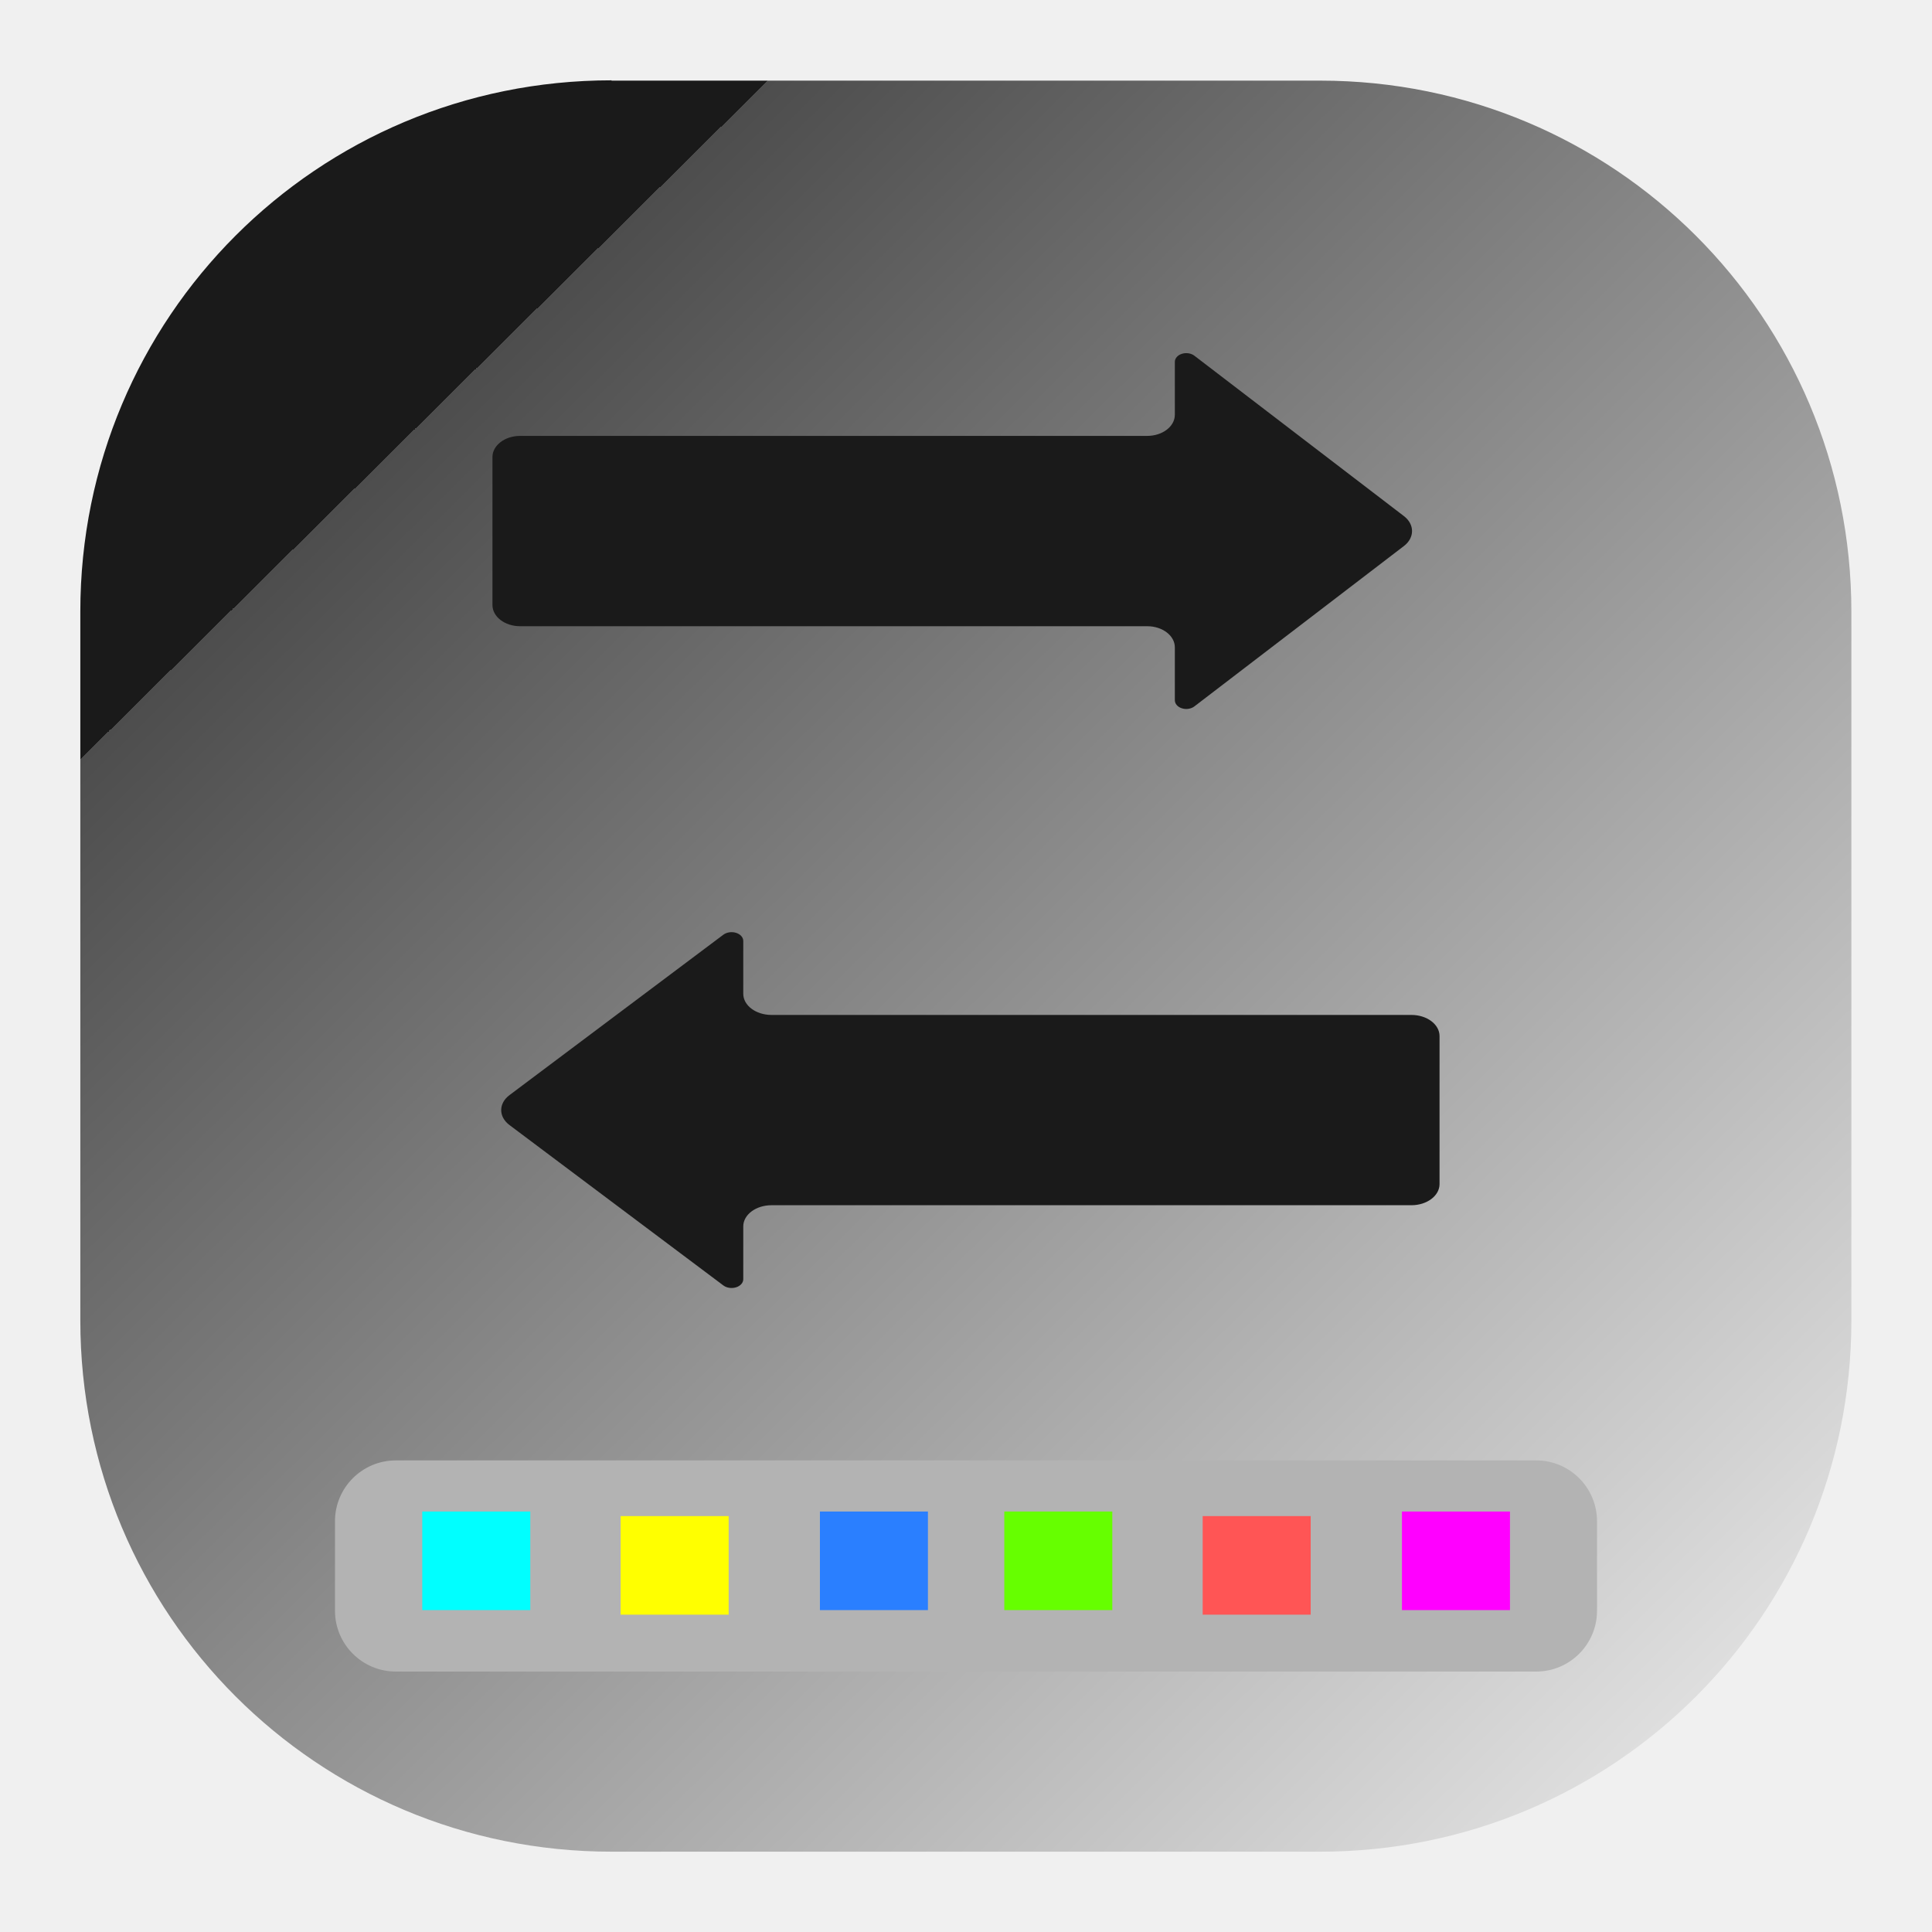
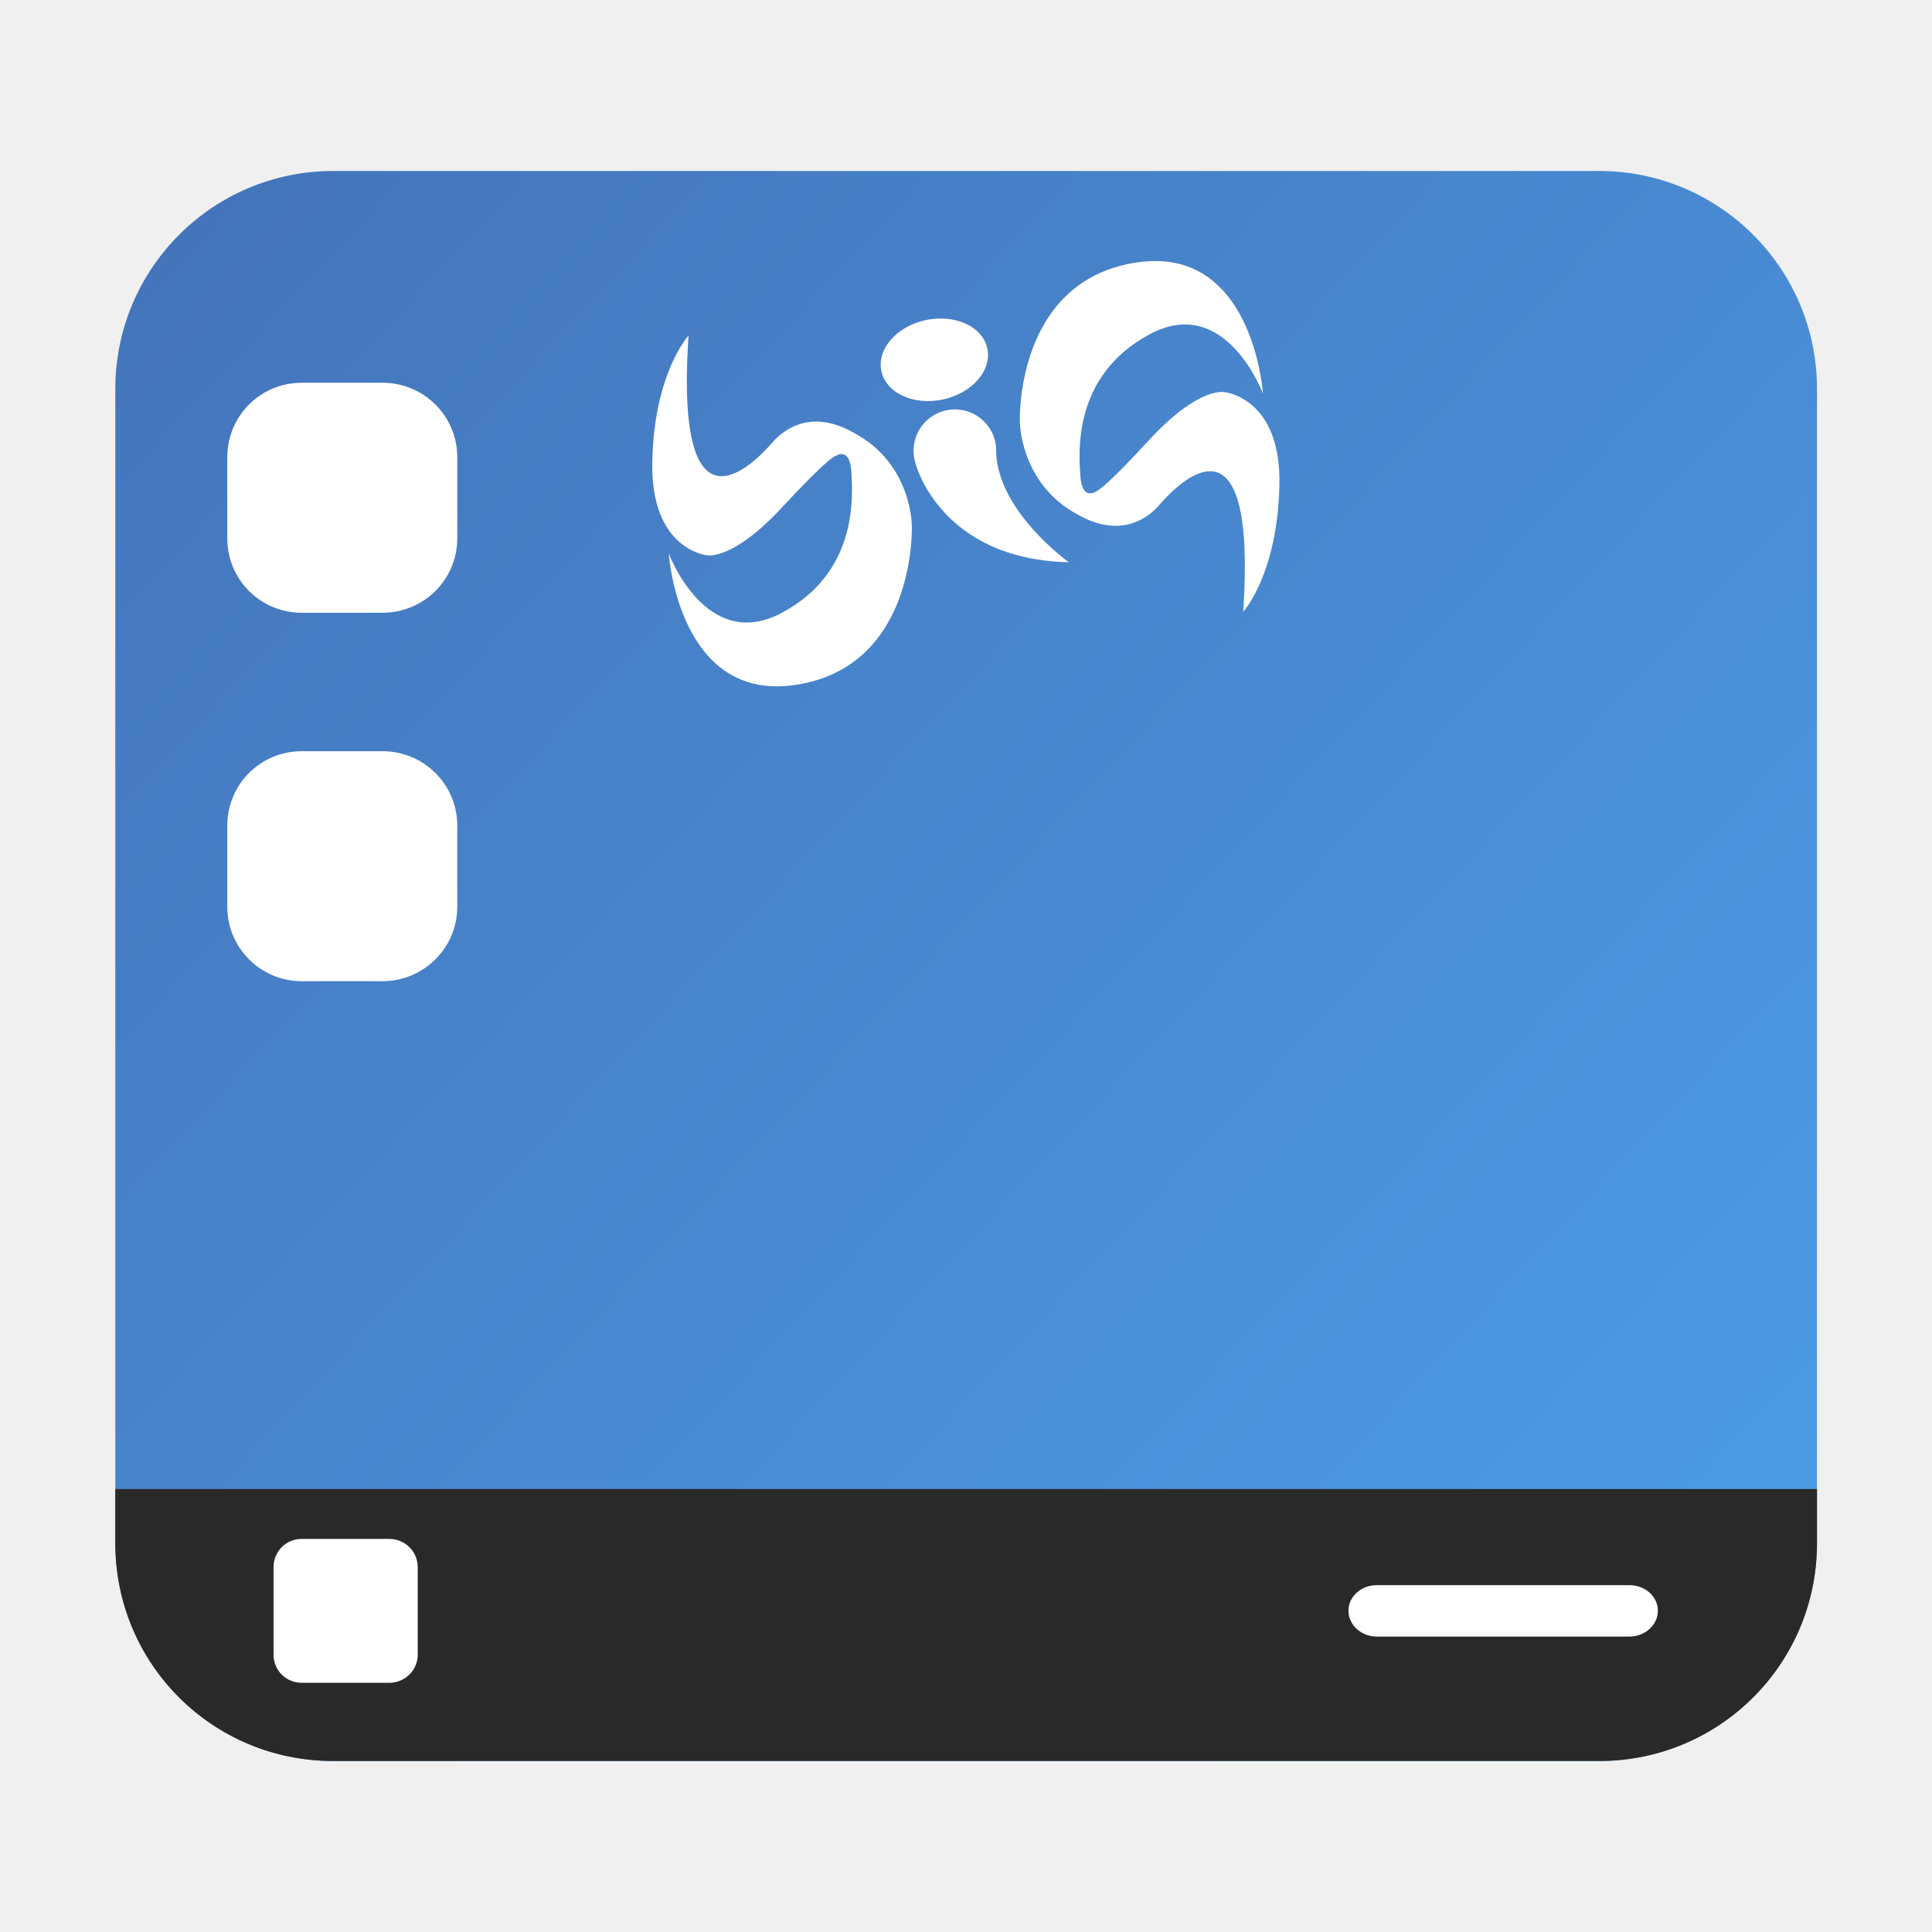
<svg xmlns="http://www.w3.org/2000/svg" xmlns:xlink="http://www.w3.org/1999/xlink" width="24" height="24" viewBox="0 0 6.35 6.35" version="1.1" id="svg1899" xml:space="preserve">
  <defs id="defs1896">
+     <linearGradient id="linearGradient24">
+       <stop style="stop-color:#4474ba;stop-opacity:1;" offset="0" id="stop25" />
+       <stop style="stop-color:#4d9ee8;stop-opacity:1;" offset="1" id="stop26" />
+     </linearGradient>
    <style id="style125">.cls-1{fill:#2b91c9;}.cls-2{fill:#02679a;}.cls-3{fill:#fff;stroke:#231f20;}.cls-3,.cls-5{stroke-miterlimit:10;}.cls-4{font-size:37.88px;font-family:Lato-Bold, Lato;font-weight:700;}.cls-4,.cls-6{fill:#002b44;}.cls-5{fill:none;stroke:#002b44;stroke-width:6px;}</style>
    <style id="style2805">.cls-1{fill:#069;}.cls-2{fill:#2991c9;}.cls-3{fill:#fff;}.cls-4{fill:#002a44;}.cls-5{fill:#3380cc;}.cls-6{fill:#cc5e55;}</style>
-     <linearGradient id="linearGradient13">
-       <stop style="stop-color:#f9f9f9;stop-opacity:1" offset="0" id="stop13" />
-       <stop style="stop-color:#4d4d4d;stop-opacity:1" offset="1" id="stop15" />
-       <stop style="stop-color:#1a1a1a;stop-opacity:1" offset="1" id="stop14" />
-     </linearGradient>
-     <linearGradient xlink:href="#linearGradient13" id="linearGradient14" x1="18" y1="18" x2="4.02" y2="3.841" gradientUnits="userSpaceOnUse" gradientTransform="scale(0.3527778)" />
    <clipPath id="59b66204e4">
      <path d="M 49.289 34.461 L 174.203 34.461 L 174.203 97.711 L 49.289 97.711 Z M 49.289 34.461 " clip-rule="nonzero" id="path1-2" />
    </clipPath>
    <clipPath id="b08e5ca2ed">
      <path d="M 172.938 63.438 L 144.508 35.004 C 144.062 34.559 143.395 34.426 142.816 34.668 C 142.234 34.906 141.859 35.473 141.859 36.102 L 141.859 45.473 C 141.859 47.543 140.18 49.219 138.109 49.219 L 53.039 49.219 C 50.969 49.219 49.289 50.898 49.289 52.969 L 49.289 79.203 C 49.289 81.273 50.969 82.953 53.039 82.953 L 138.109 82.953 C 140.18 82.953 141.859 84.629 141.859 86.699 L 141.859 96.07 C 141.859 96.699 142.234 97.266 142.816 97.504 C 143.395 97.746 144.062 97.613 144.508 97.168 L 172.938 68.734 C 174.402 67.273 174.402 64.898 172.938 63.438 Z M 172.938 63.438 " clip-rule="nonzero" id="path2" />
    </clipPath>
    <clipPath id="11fe1750aa">
      <path d="M 0.289 0.461 L 125.203 0.461 L 125.203 63.711 L 0.289 63.711 Z M 0.289 0.461 " clip-rule="nonzero" id="path3" />
    </clipPath>
    <clipPath id="9a412175d5">
      <path d="M 123.938 29.438 L 95.508 1.004 C 95.062 0.559 94.395 0.426 93.816 0.668 C 93.234 0.906 92.859 1.473 92.859 2.102 L 92.859 11.473 C 92.859 13.543 91.18 15.219 89.109 15.219 L 4.039 15.219 C 1.969 15.219 0.289 16.898 0.289 18.969 L 0.289 45.203 C 0.289 47.273 1.969 48.953 4.039 48.953 L 89.109 48.953 C 91.18 48.953 92.859 50.629 92.859 52.699 L 92.859 62.07 C 92.859 62.699 93.234 63.266 93.816 63.504 C 94.395 63.746 95.062 63.613 95.508 63.168 L 123.938 34.734 C 125.402 33.273 125.402 30.898 123.938 29.438 Z M 123.938 29.438 " clip-rule="nonzero" id="path4" />
    </clipPath>
    <clipPath id="ae5fa02500">
      <rect x="0" width="126" y="0" height="64" id="rect4" />
    </clipPath>
    <clipPath id="0979d4186c">
      <path d="M 50.672 137.098 L 175.586 137.098 L 175.586 200.344 L 50.672 200.344 Z M 50.672 137.098 " clip-rule="nonzero" id="path5" />
    </clipPath>
    <clipPath id="471064a53d">
      <path d="M 51.938 171.371 L 80.371 199.801 C 80.812 200.246 81.48 200.379 82.062 200.137 C 82.641 199.898 83.02 199.332 83.02 198.703 L 83.02 189.336 C 83.02 187.266 84.699 185.586 86.766 185.586 L 171.84 185.586 C 173.91 185.586 175.586 183.906 175.586 181.84 L 175.586 155.602 C 175.586 153.531 173.91 151.855 171.84 151.855 L 86.766 151.855 C 84.699 151.855 83.02 150.176 83.02 148.105 L 83.02 138.734 C 83.02 138.109 82.641 137.543 82.062 137.301 C 81.48 137.062 80.812 137.195 80.371 137.637 L 51.938 166.07 C 50.473 167.535 50.473 169.906 51.938 171.371 Z M 51.938 171.371 " clip-rule="nonzero" id="path6" />
    </clipPath>
    <clipPath id="fb06b51b81">
      <path d="M 0.672 0.098 L 125.586 0.098 L 125.586 63.344 L 0.672 63.344 Z M 0.672 0.098 " clip-rule="nonzero" id="path7" />
    </clipPath>
    <clipPath id="fc982a3943">
      <path d="M 1.938 34.371 L 30.371 62.801 C 30.812 63.246 31.48 63.379 32.062 63.137 C 32.641 62.898 33.02 62.332 33.02 61.703 L 33.02 52.336 C 33.02 50.266 34.699 48.586 36.766 48.586 L 121.84 48.586 C 123.91 48.586 125.586 46.906 125.586 44.84 L 125.586 18.602 C 125.586 16.531 123.91 14.855 121.84 14.855 L 36.766 14.855 C 34.699 14.855 33.02 13.176 33.02 11.105 L 33.02 1.734 C 33.02 1.109 32.641 0.543 32.062 0.301 C 31.48 0.062 30.812 0.195 30.371 0.637 L 1.938 29.07 C 0.473 30.535 0.473 32.906 1.938 34.371 Z M 1.938 34.371 " clip-rule="nonzero" id="path8" />
    </clipPath>
    <clipPath id="1ca1c229da">
      <rect x="0" width="126" y="0" height="64" id="rect8" />
    </clipPath>
+     <linearGradient id="a" x1=".05" x2="1" y2="1" gradientTransform="matrix(22 0 0 22 -56.75 -22.125)" gradientUnits="userSpaceOnUse">
+       <stop offset="0.205" stop-color="#7e0000" style="stop-color:#4474ba;stop-opacity:1;" id="stop1" />
+       <stop offset="0.205" stop-color="#ae0003" style="stop-color:#2f2f2f;stop-opacity:1;" id="stop2" />
+       <stop offset="1" stop-color="#7e0002" style="stop-color:#131313;stop-opacity:1;" id="stop3" />
+     </linearGradient>
+     <linearGradient id="c" x1="123.3" x2="8.261" y1="120.17" y2="13.466" gradientTransform="translate(53.824 2.949)scale(.18333)" gradientUnits="userSpaceOnUse">
+       <stop offset="0" stop-color="#0257a9" id="stop4" />
+       <stop offset="1" stop-color="#4c92d6" id="stop5" />
+     </linearGradient>
+     <linearGradient xlink:href="#a" id="e" x1=".05" x2="1" y2="1" gradientTransform="matrix(5.820833,0,0,5.820833,0.01141137,-10.59068)" gradientUnits="userSpaceOnUse" />
+     <linearGradient id="f" x1="8.626" x2="11.245" y1="9.359" y2="7.15" gradientTransform="matrix(0.76977,0,0,0.76977,82.367,6.297)" gradientUnits="userSpaceOnUse">
+       <stop offset="0" stop-color="#cbc900" id="stop6" />
+       <stop offset="1" stop-color="#f4ed12" id="stop7" />
+     </linearGradient>
+     <linearGradient id="g" x1="6.983" x2="17.978" y1="16.954" y2="10.606" gradientTransform="matrix(0.76977,0,0,0.76977,82.367,6.297)" gradientUnits="userSpaceOnUse">
+       <stop offset="0" stop-color="#84faa1" id="stop8" />
+       <stop offset="1" stop-color="#33c478" id="stop9" />
+     </linearGradient>
+     <linearGradient x1="0" y1="0" x2="1" y2="0" gradientUnits="userSpaceOnUse" gradientTransform="matrix(1.657086,0,0,1.657086,31.3803,12.96638)" spreadMethod="pad" id="linearGradient10">
+       <stop style="stop-opacity:1;stop-color:#2e86c8" offset="0" id="stop9-3" />
+       <stop style="stop-opacity:1;stop-color:#14bccd" offset="1" id="stop10" />
+     </linearGradient>
+     <style id="current-color-scheme" type="text/css">
+    .ColorScheme-Text { color:#dfdfdf; }
+   </style>
+     <linearGradient id="linearGradient77" x1=".05" x2="1" y2="1" gradientTransform="matrix(22,0,0,22,-56.75,-22.125)" gradientUnits="userSpaceOnUse">
+       <stop stop-color="#7e0000" offset="0.2" id="stop75" style="stop-color:#1a2973;stop-opacity:1;" />
+       <stop stop-color="#ae0003" offset="0.205" id="stop76" style="stop-color:#273ead;stop-opacity:1;" />
+       <stop stop-color="#7e0002" offset="1" id="stop77" style="stop-color:#2945c4;stop-opacity:1;" />
+     </linearGradient>
+     <linearGradient id="linearGradient71" x1="0.05" x2="1" y1="0" y2="1" gradientTransform="matrix(22,0,0,22,148.25,3.301126)" gradientUnits="userSpaceOnUse" spreadMethod="pad">
+       <stop style="stop-color:#f9f9f9;stop-opacity:0.502;" offset="0.2" id="stop69" />
+       <stop style="stop-color:#ba9060;stop-opacity:1;" offset="0.205" id="stop70" />
+       <stop style="stop-color:#6a3c19;stop-opacity:1;" offset="1" id="stop71" />
+     </linearGradient>
+     <linearGradient id="linearGradient67" x1="0.05" x2="1" y1="0" y2="1" gradientTransform="matrix(22,0,0,22,148.25,3.301126)" gradientUnits="userSpaceOnUse" spreadMethod="pad">
+       <stop style="stop-color:#b4f1fb;stop-opacity:1;" offset="0" id="stop65" />
+       <stop style="stop-color:#80c5ef;stop-opacity:1;" offset="0.205" id="stop66" />
+       <stop style="stop-color:#7668fe;stop-opacity:1;" offset="0.603" id="stop68" />
+       <stop style="stop-color:#1d40bb;stop-opacity:1;" offset="1" id="stop67" />
+     </linearGradient>
+     <linearGradient id="linearGradient64" x1="0.05" x2="1" y1="0" y2="1" gradientTransform="matrix(22,0,0,22,148.25,3.301126)" gradientUnits="userSpaceOnUse" spreadMethod="pad">
+       <stop style="stop-color:#55199d;stop-opacity:1;" offset="0.2" id="stop62" />
+       <stop style="stop-color:#ba9060;stop-opacity:1;" offset="0.205" id="stop63" />
+       <stop style="stop-color:#6a3c19;stop-opacity:1;" offset="1" id="stop64" />
+     </linearGradient>
+     <linearGradient id="linearGradient61" x1="0.05" x2="1" y1="0" y2="1" gradientTransform="matrix(22,0,0,22,148.25,3.301126)" gradientUnits="userSpaceOnUse" spreadMethod="pad">
+       <stop style="stop-color:#43127b;stop-opacity:1;" offset="0.2" id="stop59" />
+       <stop style="stop-color:#ba9060;stop-opacity:1;" offset="0.205" id="stop60" />
+       <stop style="stop-color:#6a3c19;stop-opacity:1;" offset="1" id="stop61" />
+     </linearGradient>
+     <linearGradient id="linearGradient58" x1=".05" x2="1" y1="0" y2="1" gradientTransform="matrix(22,0,0,22,148.25,3.301126)" gradientUnits="userSpaceOnUse">
+       <stop style="stop-color:#411178;stop-opacity:1;" offset="0.2" id="stop56" />
+       <stop style="stop-color:#ba9060;stop-opacity:1;" offset="0.205" id="stop57" />
+       <stop style="stop-color:#6a3c19;stop-opacity:1;" offset="1" id="stop58" />
+     </linearGradient>
+     <linearGradient id="linearGradient53" x1=".05" x2="1" y2="1" gradientTransform="matrix(22,0,0,22,-55.75,5.375)" gradientUnits="userSpaceOnUse">
+       <stop stop-color="#2191d3" offset=".2" id="stop51" />
+       <stop stop-color="#2ac2f0" offset=".205" id="stop52" />
+       <stop stop-color="#0948bd" offset="1" id="stop53" style="stop-color:#fafafa;stop-opacity:0.8;" />
+     </linearGradient>
+     <style id="style11382">.cls-1{fill:#069;}.cls-2{fill:#2991c9;}.cls-3{fill:#fff;}.cls-4{fill:#002a44;}.cls-5{fill:#3380cc;}.cls-6{fill:#cc5e55;}</style>
+     <radialGradient id="paint0_radial_29_23" cx="0" cy="0" r="1" gradientUnits="userSpaceOnUse" gradientTransform="matrix(0,22,-22,0,11.99999,1.000015)">
+       <stop stop-color="#8FC8FF" id="stop11537" />
+       <stop offset="1" stop-color="#0056A8" id="stop11539" style="stop-color:#006699;stop-opacity:1;" />
+     </radialGradient>
+     <radialGradient id="paint0_radial_1_40" cx="0" cy="0" r="1" gradientUnits="userSpaceOnUse" gradientTransform="matrix(0,24,-24,0,-2.29062,44.73684)">
+       <stop stop-color="#C2E5FF" id="stop11601" />
+       <stop offset="1" stop-color="#3276AA" id="stop11603" />
+     </radialGradient>
+     <radialGradient fx="0" fy="0" cx="0" cy="0" r="1" gradientUnits="userSpaceOnUse" gradientTransform="matrix(0,16.5,-16.5,0,8.999991,0.750011)" spreadMethod="pad" id="radialGradient16463">
+       <stop style="stop-opacity:1;stop-color:#8fc8ff" offset="0" id="stop16459" />
+       <stop style="stop-opacity:1;stop-color:#006699" offset="1" id="stop16461" />
+     </radialGradient>
+     <clipPath clipPathUnits="userSpaceOnUse" id="clipPath16473">
+       <path d="M 0,0 H 151 V 116 H 0 Z" id="path16471" />
+     </clipPath>
+     <radialGradient fx="0" fy="0" cx="0" cy="0" r="1" gradientUnits="userSpaceOnUse" gradientTransform="matrix(0,16.5,-16.5,0,8.999991,0.750011)" spreadMethod="pad" id="radialGradient16463-5">
+       <stop style="stop-opacity:1;stop-color:#8fc8ff" offset="0" id="stop16459-9" />
+       <stop style="stop-opacity:1;stop-color:#006699" offset="1" id="stop16461-4" />
+     </radialGradient>
+     <clipPath clipPathUnits="userSpaceOnUse" id="clipPath16473-9">
+       <path d="M 0,0 H 151 V 116 H 0 Z" id="path16471-0" />
+     </clipPath>
+     <style id="style1">.cls-1{fill:#16171c;stroke:#000;stroke-miterlimit:10;}.cls-2{fill:#2c2d3d;}.cls-3{fill:url(#linear-gradient);}.cls-4{fill:url(#linear-gradient-2);}.cls-5{fill:url(#linear-gradient-3);}</style>
+     <linearGradient id="linear-gradient" x1="70.74" y1="207.69" x2="304.39" y2="456.44" gradientTransform="matrix(1, 0, 0, -1, 16.81, 529.63)" gradientUnits="userSpaceOnUse">
+       <stop offset="0" stop-color="#2d85c6" id="stop1-9" />
+       <stop offset="1" stop-color="#04bacc" id="stop2-1" />
+     </linearGradient>
+     <linearGradient id="linear-gradient-2" x1="146.39" y1="136.63" x2="380.04" y2="385.38" xlink:href="#linear-gradient" />
+     <linearGradient id="linear-gradient-3" x1="127.32" y1="154.54" x2="360.97" y2="403.29" xlink:href="#linear-gradient" />
+     <linearGradient id="a-27" x1="123.3" x2="8.261" y1="120.17" y2="13.466" gradientTransform="matrix(0.18333,0,0,0.18333,53.82354,2.948851)" gradientUnits="userSpaceOnUse">
+       <stop stop-color="#0257a9" offset="0" id="stop1-3" />
+       <stop stop-color="#4c92d6" offset="1" id="stop2-6" />
+     </linearGradient>
+     <style id="style2">.cls-1{stroke:#333;stroke-miterlimit:10;stroke-width:6px;fill:url(#linear-gradient);}.cls-2{fill:url(#linear-gradient-2);}.cls-3{fill:#0d0e0e;}.cls-4{opacity:0.7;isolation:isolate;fill:url(#linear-gradient-3);}</style>
+     <linearGradient id="linear-gradient-35" x1="100.05" y1="164.11" x2="100.05" y2="3.23" gradientUnits="userSpaceOnUse">
+       <stop offset="0" id="stop4-6" />
+       <stop offset="0.6" stop-color="#fff" id="stop6-0" />
+       <stop offset="0.66" stop-color="#fff" id="stop8-9" />
+       <stop offset="0.7" stop-color="#fafafa" id="stop10-3" />
+       <stop offset="0.74" stop-color="#ececec" id="stop12" />
+       <stop offset="0.78" stop-color="#d5d5d5" id="stop14-3" />
+       <stop offset="0.83" stop-color="#b4b4b4" id="stop16" />
+       <stop offset="0.88" stop-color="#8a8a8a" id="stop18" />
+       <stop offset="0.93" stop-color="#575757" id="stop20" />
+       <stop offset="0.98" stop-color="#1b1b1b" id="stop22" />
+       <stop offset="1" id="stop24" />
+     </linearGradient>
+     <linearGradient id="linear-gradient-2-2" x1="106.56" y1="83.76" x2="195.62" y2="83.76" gradientUnits="userSpaceOnUse">
+       <stop offset="0" id="stop27" />
+       <stop offset="1" stop-color="#fff" id="stop29" />
+     </linearGradient>
+     <linearGradient id="linear-gradient-3-9" x1="100.54" y1="86.27" x2="100.54" y2="5.83" gradientUnits="userSpaceOnUse">
+       <stop offset="0" stop-color="#fff" stop-opacity="0.6" id="stop32" />
+       <stop offset="1" stop-color="#fff" stop-opacity="0" id="stop34" />
+     </linearGradient>
+     <linearGradient id="a-1" x1=".05" x2="1" y2="1" gradientTransform="matrix(22,0,0,22,25.25,-0.625)" gradientUnits="userSpaceOnUse">
+       <stop stop-color="#c0d1cd" offset="0.2" id="stop1-2" style="stop-color:#4389d0;stop-opacity:0.902;" />
+       <stop offset=".205" id="stop2-7" />
+       <stop stop-color="#454545" offset="1" id="stop3-0" style="stop-color:#3c62df;stop-opacity:1;" />
+     </linearGradient>
+     <linearGradient id="linearGradient9" x1="2.034" x2="21.999" y1="17.905" y2="17.905" gradientTransform="translate(25.25,-0.554722)" gradientUnits="userSpaceOnUse">
+       <stop stop-color="#c0d1cd" offset="0" id="stop4-9" />
+       <stop stop-color="#f5f6ec" offset="1" id="stop5-6" />
+     </linearGradient>
+     <linearGradient id="a-2" x1=".05" x2="1" y2="1" gradientTransform="matrix(22,0,0,22,-55.75,5.375)" gradientUnits="userSpaceOnUse">
+       <stop stop-color="#2191d3" offset=".2" id="stop8-8" />
+       <stop stop-color="#2ac2f0" offset=".205" id="stop9-0" />
+       <stop stop-color="#0948bd" offset="1" id="stop10-9" />
+     </linearGradient>
+     <linearGradient id="a-3" x1=".05" x2="1" y2="1" gradientTransform="matrix(22,0,0,22,-56.75,-22.125)" gradientUnits="userSpaceOnUse">
+       <stop stop-color="#7e0000" offset="0.2" id="stop2-61" style="stop-color:#0d0d54;stop-opacity:1;" />
+       <stop stop-color="#ae0003" offset="0.205" id="stop3-2" style="stop-color:#6437f2;stop-opacity:1;" />
+       <stop stop-color="#7e0002" offset="1" id="stop4-93" style="stop-color:#8b47ff;stop-opacity:1;" />
+     </linearGradient>
+     <linearGradient id="a-30" x1=".05" x2="1" y1="0" y2="1" gradientTransform="matrix(22,0,0,22,148.25,3.301126)" gradientUnits="userSpaceOnUse" xlink:href="#linearGradient64">
+       <stop style="stop-color:#f25edf;stop-opacity:1;" offset="0" id="stop1-30" />
+       <stop style="stop-color:#8c2df9;stop-opacity:1;" offset="0.39" id="stop2-9" />
+       <stop style="stop-color:#43127b;stop-opacity:1;" offset="1" id="stop3-25" />
+     </linearGradient>
+     <linearGradient id="linearGradient148" x1="93.252" y1="104.322" x2="-67.822" y2="-104.289" spreadMethod="pad" gradientUnits="userSpaceOnUse" gradientTransform="matrix(0.03254379,0,0,0.03260219,4.227841,4.232806)">
+       <stop id="stop146" offset="0" stop-color="#093b8e" style="stop-color:#300b58;stop-opacity:1;" />
+       <stop id="stop147" offset="0.5" stop-color="#093b8e" style="stop-color:#872bfa;stop-opacity:1;" />
+       <stop id="stop148" offset="1" stop-color="#71f6b8" style="stop-color:#ff64dc;stop-opacity:1;" />
+     </linearGradient>
+     <linearGradient id="linearGradient191" x1="93.252" y1="104.322" x2="-67.822" y2="-104.289" spreadMethod="pad" gradientUnits="userSpaceOnUse" gradientTransform="matrix(0.03254379,0,0,0.03260219,4.227841,4.232806)">
+       <stop id="stop189" offset="0" stop-color="#093b8e" style="stop-color:#0938ac;stop-opacity:1;" />
+       <stop id="stop190" offset="0.5" stop-color="#093b8e" style="stop-color:#7562ff;stop-opacity:1;" />
+       <stop id="stop191" offset="1" stop-color="#71f6b8" style="stop-color:#86fae6;stop-opacity:1;" />
+     </linearGradient>
+     <linearGradient id="a-0" x1=".05" x2="1" y2="1" gradientTransform="matrix(22,0,0,22,224,4)" gradientUnits="userSpaceOnUse">
+       <stop stop-color="#8f8f8f" offset=".2" id="stop1-5" />
+       <stop stop-color="#fff" offset=".205" id="stop2-94" />
+       <stop stop-color="#dadada" offset="1" id="stop3-6" />
+     </linearGradient>
+     <linearGradient id="a-36" gradientTransform="matrix(33,0,0,33,18,31)" gradientUnits="userSpaceOnUse">
+       <stop stop-color="#85C1EA" id="stop2-75" />
+       <stop offset="1" stop-color="#3C90C9" id="stop3-62" />
+     </linearGradient>
+     <style id="current-color-scheme-61" type="text/css">
+    .ColorScheme-Text { color:#dfdfdf; } .ColorScheme-Highlight { color:#4285f4; } .ColorScheme-NeutralText { color:#ff9800; } .ColorScheme-PositiveText { color:#4caf50; } .ColorScheme-NegativeText { color:#f44336; }
+   </style>
+     <style id="current-color-scheme-6" type="text/css">.ColorScheme-Text { color:#dfdfdf; } .ColorScheme-Highlight { color:#4285f4; } .ColorScheme-NeutralText { color:#ff9800; } .ColorScheme-PositiveText { color:#4caf50; } .ColorScheme-NegativeText { color:#f44336; }</style>
+     <style id="current-color-scheme-9" type="text/css">
+    .ColorScheme-Text { color:#444444; } .ColorScheme-Highlight { color:#4285f4; } .ColorScheme-NeutralText { color:#ff9800; } .ColorScheme-PositiveText { color:#4caf50; } .ColorScheme-NegativeText { color:#f44336; }
+   </style>
+     <style id="style1262">.cls-1{fill:none}.cls-1,.cls-2{stroke:#4374ba}.cls-1,.cls-2,.cls-4{stroke-miterlimit:10;stroke-width:2px}.cls-2{fill:#4474ba}.cls-4{fill:#4374ba;stroke:#fff}</style>
+     <linearGradient id="outerBackgroundGradient-0-0">
+       <stop style="stop-color:#3689e6;stop-opacity:1" offset="0" id="stop3864-8-6-3-9" />
+       <stop style="stop-color:#90dbec;stop-opacity:1" offset="1" id="stop3866-9-1-7-7" />
+     </linearGradient>
+     <clipPath clipPathUnits="userSpaceOnUse" id="clipPath11237">
+       <path id="path11239" d="M 84,46.5 C 56.569,46.5 34.5,68.569 34.5,96 v 120 c 0,27.431 22.069,49.5 49.5,49.5 h 120 c 27.431,0 49.5,-22.069 49.5,-49.5 V 96 C 253.5,68.569 231.431,46.5 204,46.5 Z" style="color:#bebebe;display:inline;overflow:visible;visibility:visible;opacity:0.5;fill:#b46464;fill-opacity:1;fill-rule:nonzero;stroke:none;stroke-width:2;marker:none;enable-background:accumulate" />
+     </clipPath>
+     <filter style="color-interpolation-filters:sRGB;" id="filter5182" x="0.024" y="0.026" width="0.951" height="1.025">
+       <feMorphology result="result1" in="SourceAlpha" operator="dilate" radius="3.6" id="feMorphology5170" />
+       <feGaussianBlur stdDeviation="3.6" in="result1" result="result0" id="feGaussianBlur5172" />
+       <feDiffuseLighting surfaceScale="-5" id="feDiffuseLighting5176">
+         <feDistantLight elevation="45" azimuth="225" id="feDistantLight5174" />
+       </feDiffuseLighting>
+       <feComposite in2="result0" operator="in" result="result91" id="feComposite5178" />
+       <feComposite in="SourceGraphic" in2="result91" id="feComposite5180" />
+     </filter>
+     <linearGradient id="a-29" x1="123.3" x2="8.261" y1="120.17" y2="13.466" gradientTransform="matrix(0.04850606,0,0,0.04850606,-0.0441053,-0.04415909)" gradientUnits="userSpaceOnUse">
+       <stop stop-color="#0257a9" offset="0" id="stop1-1" style="stop-color:#2f6294;stop-opacity:1;" />
+       <stop stop-color="#4c92d6" offset="1" id="stop2-2" style="stop-color:#377cbd;stop-opacity:1;" />
+     </linearGradient>
+     <linearGradient id="linearGradient31" x1="0.05" x2="1" y2="1" gradientTransform="matrix(22,0,0,22,-56.75,-22.125)" gradientUnits="userSpaceOnUse">
+       <stop stop-color="#7e0000" offset="0.2" id="stop28" style="stop-color:#003466;stop-opacity:0.902;" />
+       <stop stop-color="#ae0003" offset="0.205" id="stop30" style="stop-color:#0b5eae;stop-opacity:0.902;" />
+       <stop stop-color="#7e0002" offset="1" id="stop31" style="stop-color:#003c78;stop-opacity:0.902;" />
+     </linearGradient>
+     <linearGradient id="a-2-7" x1="123.3" x2="8.261" y1="120.17" y2="13.466" gradientTransform="matrix(0.18333,0,0,0.18333,-0.167,-0.167)" gradientUnits="userSpaceOnUse">
+       <stop stop-color="#0257a9" offset="0" id="stop1-9-0" />
+       <stop stop-color="#4c92d6" offset="1" id="stop2-1-9" />
+     </linearGradient>
+     <filter id="b" x="-0.069" y="-0.069" width="1.139" height="1.139">
+       <feGaussianBlur result="coloredBlur" stdDeviation="2" id="feGaussianBlur2" />
+       <feMerge id="feMerge3">
+         <feMergeNode in="coloredBlur" id="feMergeNode2" />
+         <feMergeNode in="SourceGraphic" id="feMergeNode3" />
+       </feMerge>
+     </filter>
+     <linearGradient id="c-3" x1="51" x2="77" y1="51" y2="77" gradientTransform="matrix(1.7117,0,0,1.7117,-45.547,-45.547)" gradientUnits="userSpaceOnUse">
+       <stop stop-color="#068fd4" offset="0" id="stop3-60" />
+       <stop stop-color="#0891b2" offset="1" id="stop4-62" />
+     </linearGradient>
+     <linearGradient xlink:href="#linearGradient24" id="linearGradient26" x1="0.472" y1="0.626" x2="5.901" y2="5.677" gradientUnits="userSpaceOnUse" />
  </defs>
  <g id="layer1">
-     <path id="path3-3" d="m 2.01,0.265 h 2.329 c 0.967,0 1.746,0.779 1.746,1.746 v 2.329 c 0,0.967 -0.779,1.746 -1.746,1.746 H 2.01 c -0.967,0 -1.746,-0.779 -1.746,-1.746 V 2.01 c 0,-0.967 0.779,-1.746 1.746,-1.746 z" style="fill:url(#linearGradient14);fill-opacity:1;stroke:none;stroke-width:0.353" />
-     <rect style="fill:#b3b3b3;stroke-width:0.265" id="rect1" width="4.148" height="0.694" x="1.101" y="4.8" ry="0.2" />
-     <g id="g5" transform="translate(-0.04611956)">
-       <g id="g3">
-         <rect style="fill:#00ffff;stroke-width:0.265" id="rect2" width="0.355" height="0.324" x="1.434" y="4.968" />
-         <rect style="fill:#2a7fff;stroke-width:0.265" id="rect2-6-56" width="0.355" height="0.324" x="2.741" y="4.968" />
-         <rect style="fill:#ffff00;stroke-width:0.265" id="rect2-6-5" width="0.355" height="0.324" x="2.086" y="4.983" />
-       </g>
-       <rect style="fill:#66ff00;stroke-width:0.265" id="rect2-2" width="0.355" height="0.324" x="3.347" y="4.968" />
-       <rect style="fill:#ff00ff;stroke-width:0.265" id="rect2-6-56-7" width="0.355" height="0.324" x="4.654" y="4.968" />
-       <rect style="fill:#ff5555;stroke-width:0.265" id="rect2-6-5-0" width="0.355" height="0.324" x="3.999" y="4.983" />
-     </g>
-     <g id="g4" transform="translate(-0.3854911)" style="fill-opacity:1;fill:#1a1a1a">
-       <g clip-path="url(#59b66204e4)" id="g14" style="fill:#1a1a1a;fill-opacity:1" transform="matrix(0.02422852,0,0,0.01854258,0.8098645,0.5200489)">
-         <g clip-path="url(#b08e5ca2ed)" id="g13" style="fill:#1a1a1a;fill-opacity:1">
-           <g transform="translate(49,34)" id="g12" style="fill:#1a1a1a;fill-opacity:1">
-             <g clip-path="url(#ae5fa02500)" id="g11" style="fill:#1a1a1a;fill-opacity:1">
-               <g clip-path="url(#11fe1750aa)" id="g10" style="fill:#1a1a1a;fill-opacity:1">
-                 <g clip-path="url(#9a412175d5)" id="g9" style="fill:#1a1a1a;fill-opacity:1">
-                   <path fill="#000000" d="M 0.289,-1.645 H 126.523 V 65.816 H 0.289 Z m 0,0" fill-opacity="1" fill-rule="nonzero" id="path9" style="fill:#1a1a1a;fill-opacity:1" />
-                 </g>
-               </g>
-             </g>
-           </g>
-         </g>
-       </g>
-       <g clip-path="url(#0979d4186c)" id="g20" style="fill:#1a1a1a;fill-opacity:1" transform="matrix(0.02472294,0,0,0.01854258,0.7759162,0.5200489)">
-         <g clip-path="url(#471064a53d)" id="g19" style="fill:#1a1a1a;fill-opacity:1">
-           <g transform="translate(50,137)" id="g18" style="fill:#1a1a1a;fill-opacity:1">
-             <g clip-path="url(#1ca1c229da)" id="g17" style="fill:#1a1a1a;fill-opacity:1">
-               <g clip-path="url(#fb06b51b81)" id="g16" style="fill:#1a1a1a;fill-opacity:1">
-                 <g clip-path="url(#fc982a3943)" id="g15" style="fill:#1a1a1a;fill-opacity:1">
-                   <path fill="#000000" d="M 125.586,65.453 H -0.645 V -2.012 H 125.586 Z m 0,0" fill-opacity="1" fill-rule="nonzero" id="path14" style="fill:#1a1a1a;fill-opacity:1" />
-                 </g>
-               </g>
-             </g>
-           </g>
-         </g>
-       </g>
-     </g>
+     <rect x="0.379" y="0.562" width="5.593" height="5.226" rx="0.716" fill="url(#a)" opacity="0.9" stroke="#808080" stroke-opacity="0.2" stroke-width="0.929" vector-effect="non-scaling-stroke" style="fill:url(#linearGradient26);-inkscape-stroke:hairline;fill-opacity:1;stroke:none;opacity:1" id="rect2" />
+     <path id="rect23" style="fill:#292929;fill-opacity:1;-inkscape-stroke:hairline" d="m 0.379,4.894 v 0.178 c 0,0.397 0.319,0.716 0.716,0.716 h 4.161 c 0.397,0 0.716,-0.32 0.716,-0.716 V 4.894 Z" />
+     <path id="path74" style="fill:#ffffff;stroke:none;stroke-width:0.016" class="cls-3" d="M 3.797 0.858 C 3.775 0.858 3.752 0.86 3.727 0.864 C 3.335 0.93 3.352 1.386 3.352 1.386 C 3.352 1.386 3.352 1.588 3.54 1.69 C 3.697 1.781 3.788 1.683 3.803 1.668 C 3.818 1.652 4.137 1.253 4.086 2.011 C 4.086 2.011 4.198 1.889 4.205 1.598 C 4.213 1.307 4.025 1.289 4.025 1.289 C 4.025 1.289 3.942 1.268 3.778 1.445 C 3.64 1.595 3.609 1.613 3.603 1.615 L 3.603 1.615 C 3.603 1.615 3.556 1.648 3.551 1.565 C 3.545 1.483 3.527 1.234 3.778 1.099 C 4.029 0.964 4.151 1.294 4.151 1.294 C 4.151 1.294 4.123 0.858 3.797 0.858 z M 3.089 1.047 A 0.133 0.178 77.92 0 0 3.043 1.052 A 0.133 0.178 77.92 0 0 2.897 1.22 A 0.133 0.178 77.92 0 0 3.099 1.313 A 0.133 0.178 77.92 0 0 3.245 1.145 A 0.133 0.178 77.92 0 0 3.089 1.047 z M 2.263 1.103 C 2.263 1.103 2.15 1.225 2.144 1.516 C 2.137 1.807 2.323 1.825 2.323 1.825 C 2.323 1.825 2.406 1.845 2.57 1.668 C 2.704 1.524 2.737 1.502 2.745 1.499 L 2.745 1.499 L 2.746 1.499 L 2.746 1.499 C 2.746 1.499 2.792 1.466 2.798 1.548 C 2.803 1.63 2.821 1.88 2.57 2.014 C 2.32 2.148 2.198 1.819 2.198 1.819 C 2.198 1.819 2.23 2.315 2.622 2.25 C 3.014 2.185 2.997 1.728 2.997 1.728 C 2.997 1.728 2.998 1.526 2.809 1.424 C 2.652 1.333 2.562 1.431 2.546 1.446 C 2.531 1.462 2.212 1.861 2.263 1.103 z M 0.992 1.258 C 0.856 1.258 0.747 1.367 0.747 1.503 L 0.747 1.769 C 0.747 1.905 0.856 2.014 0.992 2.014 L 1.257 2.014 C 1.393 2.014 1.503 1.905 1.503 1.769 L 1.503 1.503 C 1.503 1.367 1.393 1.258 1.257 1.258 L 0.992 1.258 z M 3.128 1.346 A 0.136 0.136 0 0 0 3.003 1.492 A 0.134 0.134 0 0 0 3.009 1.523 C 3.009 1.523 3.088 1.838 3.513 1.848 C 3.513 1.848 3.268 1.673 3.274 1.471 A 0.136 0.136 0 0 0 3.128 1.346 z M 0.992 2.469 C 0.856 2.469 0.747 2.578 0.747 2.714 L 0.747 2.98 C 0.747 3.115 0.856 3.225 0.992 3.225 L 1.257 3.225 C 1.393 3.225 1.503 3.115 1.503 2.98 L 1.503 2.714 C 1.503 2.578 1.393 2.469 1.257 2.469 L 0.992 2.469 z M 0.992 5.058 C 0.94 5.058 0.899 5.099 0.899 5.151 L 0.899 5.438 C 0.899 5.49 0.94 5.531 0.992 5.531 L 1.279 5.531 C 1.331 5.531 1.373 5.49 1.373 5.438 L 1.373 5.151 C 1.373 5.099 1.331 5.058 1.279 5.058 L 0.992 5.058 z M 4.525 5.21 C 4.474 5.21 4.432 5.247 4.432 5.294 C 4.432 5.341 4.474 5.379 4.525 5.379 L 5.355 5.379 C 5.407 5.379 5.449 5.341 5.449 5.294 C 5.449 5.247 5.407 5.21 5.355 5.21 L 4.525 5.21 z " />
  </g>
  <style type="text/css" id="style222">
	.st0{display:none;}
	.st1{fill:#D8D8D8;}
	.st2{fill:#999999;}
	.st3{fill:#CC5E55;}
	.st4{fill:#FFC328;}
	.st5{fill:#006699;}
	.st6{fill:#33CC33;}
	.st7{fill:#002A44;}
	.st8{fill:#FFFFFF;}
	.st9{fill:#2991C9;}
</style>
  <style type="text/css" id="style883">
	.st0{display:none;}
	.st1{fill:#2991C9;}
	.st2{fill:#006699;}
	.st3{fill:#002A44;}
	.st4{fill:#FFFFFF;}
	.st5{fill:#214478;}
</style>
</svg>
